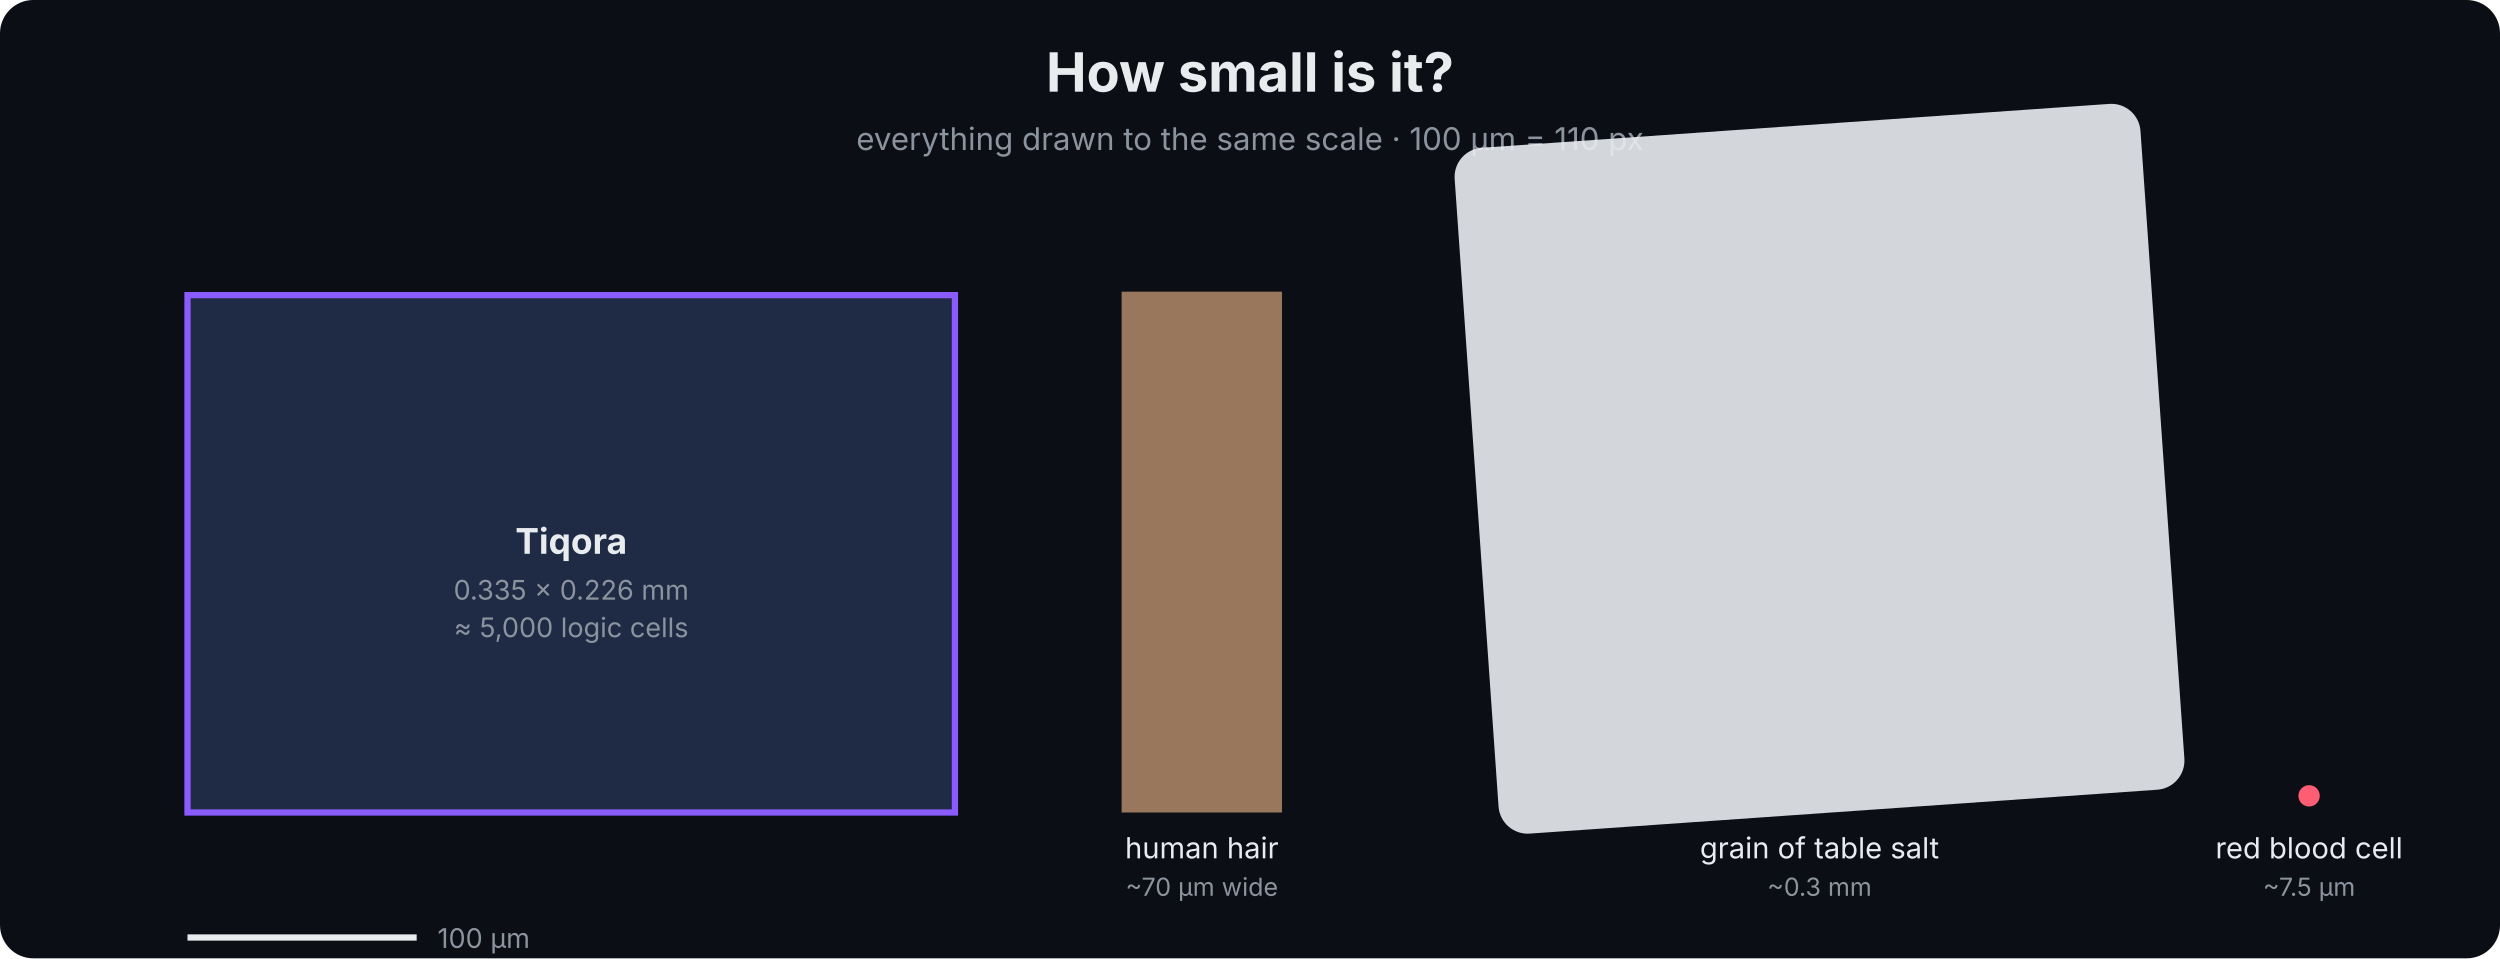
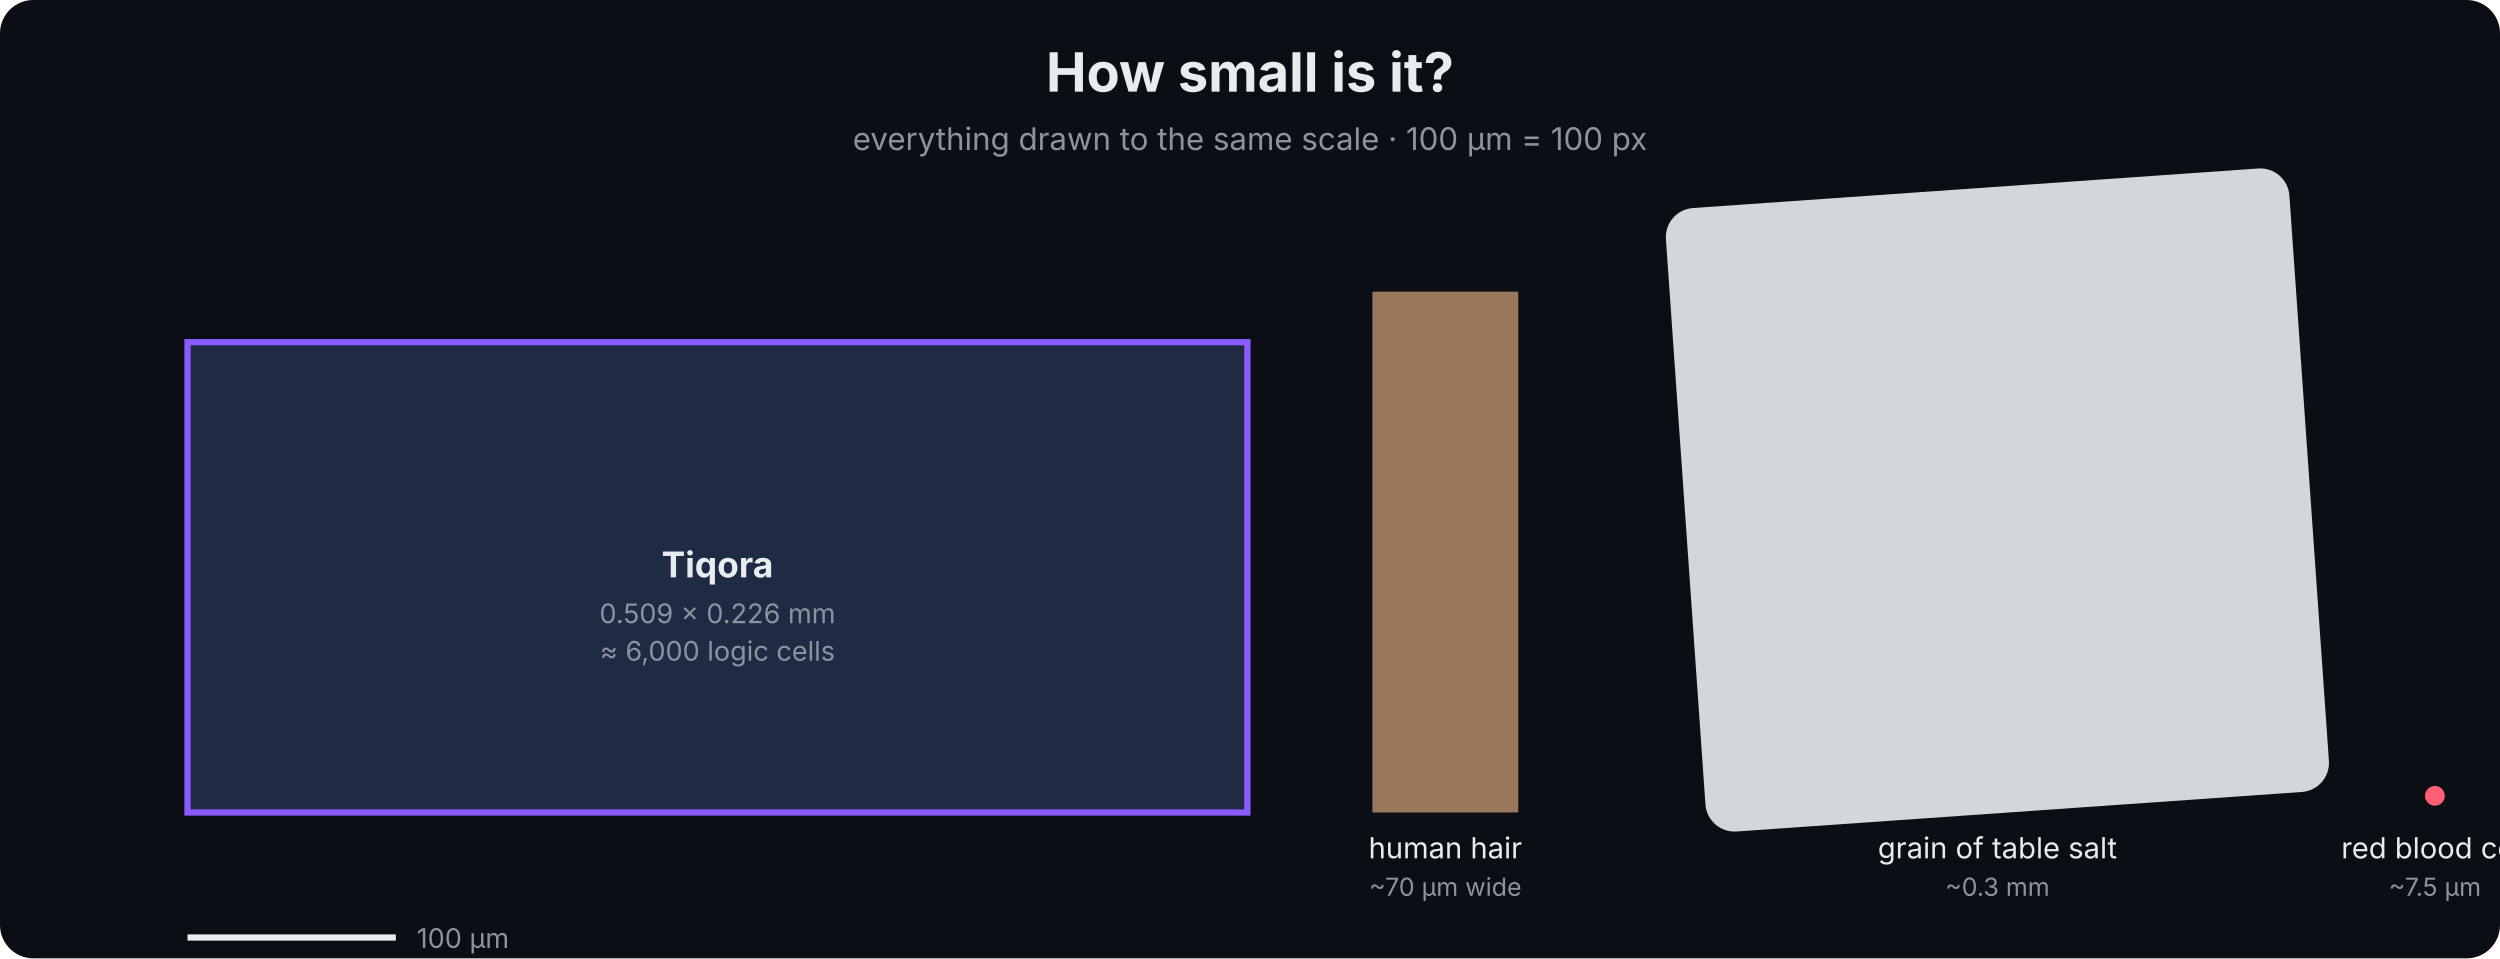
<svg xmlns="http://www.w3.org/2000/svg" viewBox="0 0 1200 460" font-family="Inter,Segoe UI,Helvetica,Arial,sans-serif">
  <rect width="1200" height="460" rx="16" fill="#0b0e14" />
  <text x="600" y="44" fill="#e9ecef" font-size="26" font-weight="700" text-anchor="middle">How small is it?</text>
-   <text x="600" y="72" fill="#8b949e" font-size="15" text-anchor="middle">everything drawn to the same scale · 100 µm = 110 px</text>
-   <rect x="90" y="141.664" width="368.368" height="248.336" fill="#1f2a44" stroke="#8a5cff" stroke-width="3" />
-   <text x="274.184" y="265.832" fill="#e9ecef" font-size="17" font-weight="700" text-anchor="middle">Tiqora</text>
-   <text x="274.184" y="287.832" fill="#8b949e" font-size="13" text-anchor="middle">0.335 × 0.226 mm</text>
-   <text x="274.184" y="305.832" fill="#8b949e" font-size="13" text-anchor="middle">≈ 5,000 logic cells</text>
-   <rect x="538.368" y="140" width="77.0" height="250" fill="#b08968" opacity=".85" />
-   <text x="576.868" y="412" fill="#e9ecef" font-size="14" text-anchor="middle">human hair</text>
-   <text x="576.868" y="430" fill="#8b949e" font-size="12" text-anchor="middle">~70 µm wide</text>
-   <rect x="708.368" y="60.0" width="330.0" height="330.0" rx="14" fill="#e9ecef" opacity=".9" transform="rotate(-4 873.368 225.0)" />
-   <text x="873.368" y="412" fill="#e9ecef" font-size="14" text-anchor="middle">grain of table salt</text>
-   <text x="873.368" y="430" fill="#8b949e" font-size="12" text-anchor="middle">~0.3 mm</text>
-   <circle cx="1108.368" cy="382" r="5.125" fill="#ff5d73" />
-   <text x="1108.368" y="412" fill="#e9ecef" font-size="14" text-anchor="middle">red blood cell</text>
-   <text x="1108.368" y="430" fill="#8b949e" font-size="12" text-anchor="middle">~7.5 µm</text>
-   <line x1="90" y1="450" x2="200" y2="450" stroke="#e9ecef" stroke-width="3" />
-   <text x="210" y="455" fill="#8b949e" font-size="13">100 µm</text>
+   <text x="600" y="72" fill="#8b949e" font-size="15" text-anchor="middle">everything drawn to the same scale · 100 µm = 100 px</text>
+   <rect x="90" y="164.24" width="508.76" height="225.76" fill="#1f2a44" stroke="#8a5cff" stroke-width="3" />
+   <text x="344.38" y="277.12" fill="#e9ecef" font-size="17" font-weight="700" text-anchor="middle">Tiqora</text>
+   <text x="344.38" y="299.12" fill="#8b949e" font-size="13" text-anchor="middle">0.509 × 0.226 mm</text>
+   <text x="344.38" y="317.12" fill="#8b949e" font-size="13" text-anchor="middle">≈ 6,000 logic cells</text>
+   <rect x="658.76" y="140" width="70.0" height="250" fill="#b08968" opacity=".85" />
+   <text x="693.76" y="412" fill="#e9ecef" font-size="14" text-anchor="middle">human hair</text>
+   <text x="693.76" y="430" fill="#8b949e" font-size="12" text-anchor="middle">~70 µm wide</text>
+   <rect x="808.76" y="90.0" width="300.0" height="300.0" rx="14" fill="#e9ecef" opacity=".9" transform="rotate(-4 958.76 240.0)" />
+   <text x="958.76" y="412" fill="#e9ecef" font-size="14" text-anchor="middle">grain of table salt</text>
+   <text x="958.76" y="430" fill="#8b949e" font-size="12" text-anchor="middle">~0.3 mm</text>
+   <circle cx="1168.76" cy="382" r="4.75" fill="#ff5d73" />
+   <text x="1168.76" y="412" fill="#e9ecef" font-size="14" text-anchor="middle">red blood cell</text>
+   <text x="1168.76" y="430" fill="#8b949e" font-size="12" text-anchor="middle">~7.5 µm</text>
+   <line x1="90" y1="450" x2="190.0" y2="450" stroke="#e9ecef" stroke-width="3" />
+   <text x="200.0" y="455" fill="#8b949e" font-size="13">100 µm</text>
</svg>
